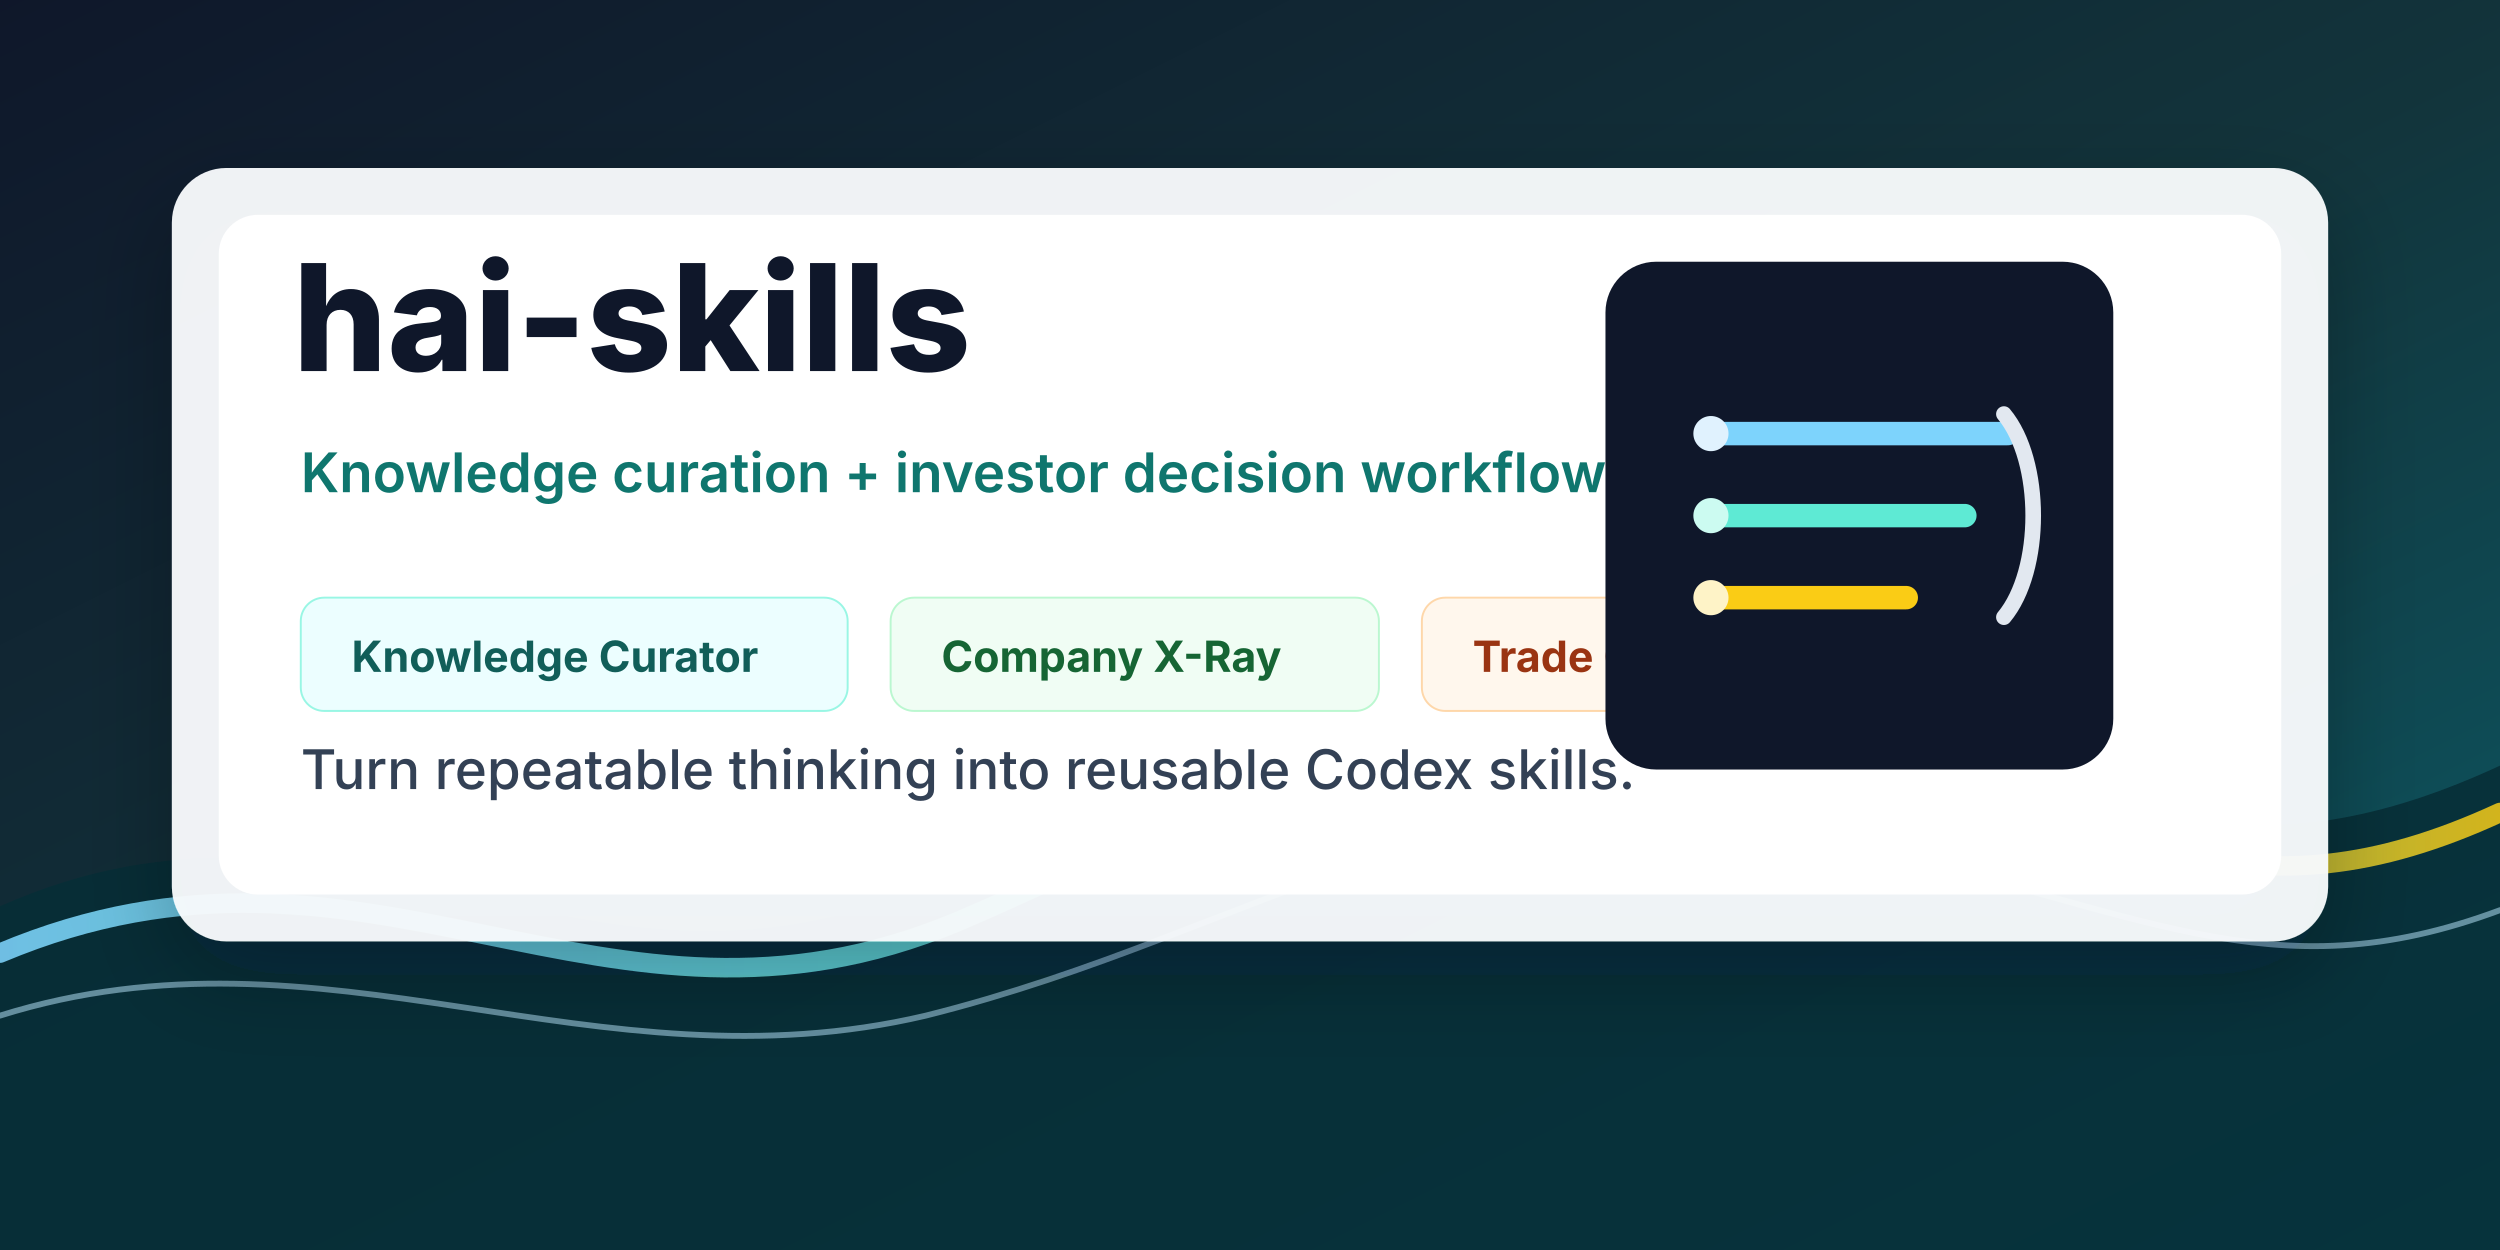
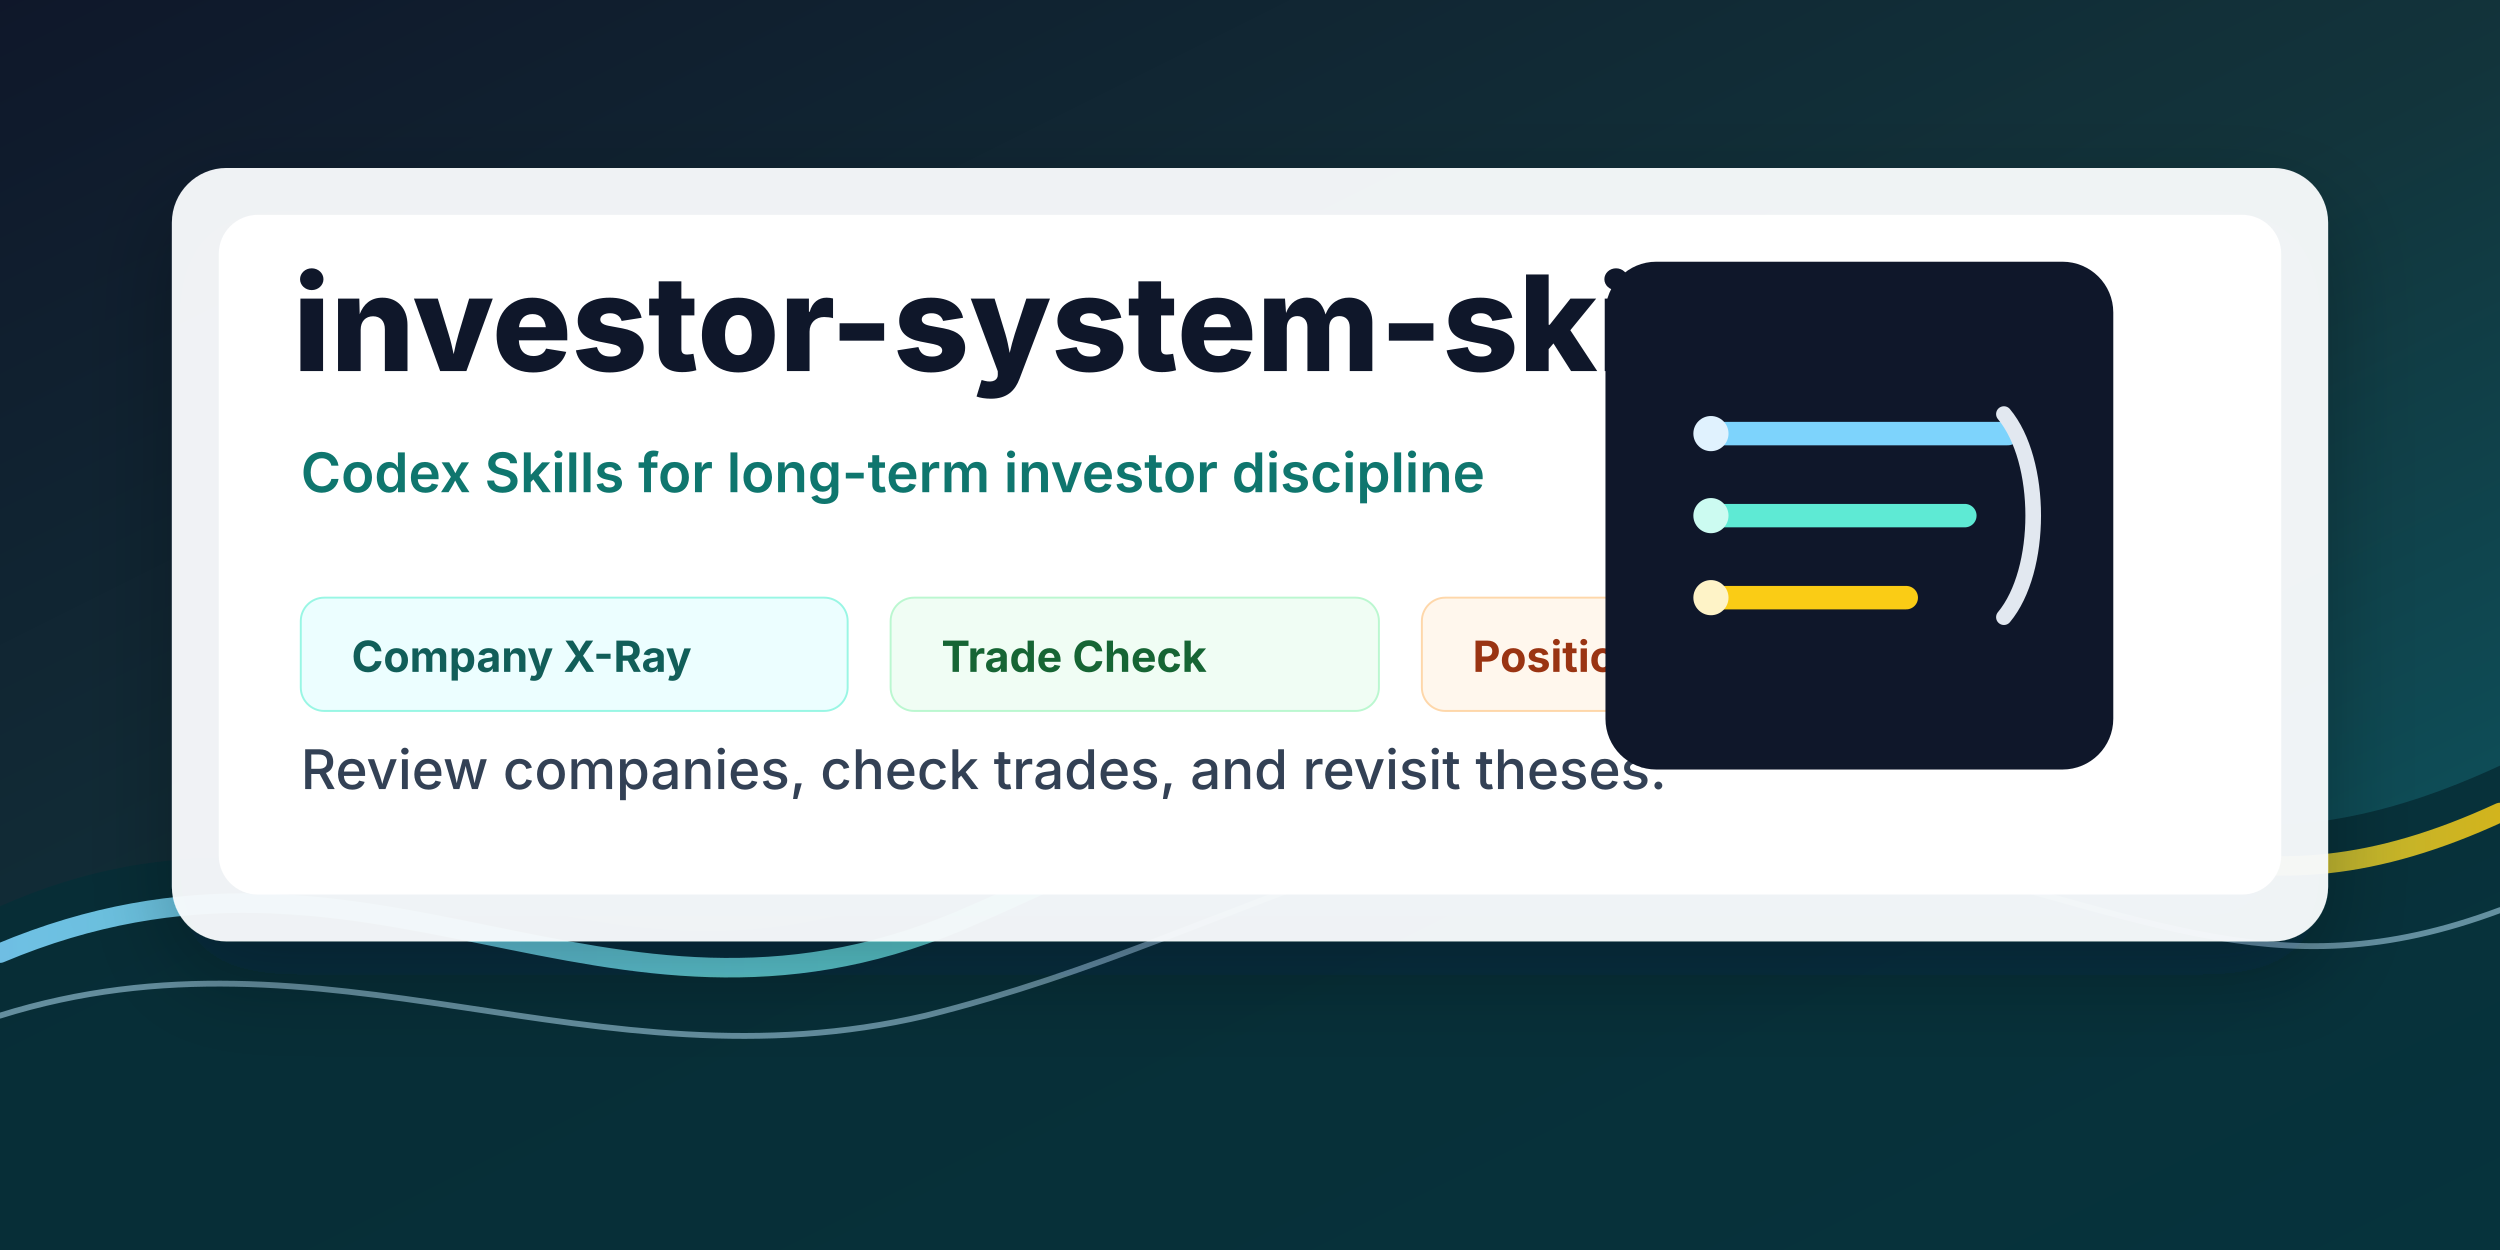
<svg xmlns="http://www.w3.org/2000/svg" width="1280" height="640" viewBox="0 0 1280 640" role="img" aria-labelledby="title desc">
  <defs>
    <linearGradient id="bg" x1="0" y1="0" x2="1" y2="1">
      <stop offset="0%" stop-color="#0f172a" />
      <stop offset="52%" stop-color="#12343b" />
      <stop offset="100%" stop-color="#0b5d69" />
    </linearGradient>
    <linearGradient id="wave" x1="0" y1="0" x2="1" y2="0">
      <stop offset="0%" stop-color="#7dd3fc" stop-opacity="0.92" />
      <stop offset="48%" stop-color="#5eead4" stop-opacity="0.9" />
      <stop offset="100%" stop-color="#facc15" stop-opacity="0.88" />
    </linearGradient>
    <filter id="soft-shadow" x="-20%" y="-20%" width="140%" height="140%">
      <feDropShadow dx="0" dy="18" stdDeviation="24" flood-color="#020617" flood-opacity="0.28" />
    </filter>
  </defs>
  <rect width="1280" height="640" fill="url(#bg)" />
  <path d="M0 464 C180 384 294 530 472 454 C632 386 756 288 930 354 C1072 408 1142 456 1280 392 L1280 640 L0 640 Z" fill="#062d36" opacity="0.88" />
  <path d="M0 488 C190 408 308 548 490 472 C650 404 772 310 944 374 C1084 426 1150 476 1280 416" fill="none" stroke="url(#wave)" stroke-width="10" stroke-linecap="round" opacity="0.95" />
  <path d="M0 520 C166 468 304 560 474 520 C650 476 744 386 938 430 C1098 466 1162 510 1280 466" fill="none" stroke="#bae6fd" stroke-width="3" stroke-linecap="round" opacity="0.52" />
  <g filter="url(#soft-shadow)">
    <rect x="88" y="86" width="1104" height="396" rx="28" fill="#f8fafc" opacity="0.96" />
    <rect x="112" y="110" width="1056" height="348" rx="20" fill="#ffffff" />
  </g>
-   <text x="150" y="190" font-family="Inter, ui-sans-serif, system-ui, -apple-system, BlinkMacSystemFont, Segoe UI, sans-serif" font-size="76" font-weight="800" fill="#0f172a">hai-skills</text>
-   <text x="154" y="252" font-family="Inter, ui-sans-serif, system-ui, -apple-system, BlinkMacSystemFont, Segoe UI, sans-serif" font-size="28" font-weight="600" fill="#0f766e">Knowledge curation + investor decision workflows</text>
+   <text x="150" y="190" font-family="Inter, ui-sans-serif, system-ui, -apple-system, BlinkMacSystemFont, Segoe UI, sans-serif" font-size="68" font-weight="800" fill="#0f172a">investor-system-skills</text>
+   <text x="154" y="252" font-family="Inter, ui-sans-serif, system-ui, -apple-system, BlinkMacSystemFont, Segoe UI, sans-serif" font-size="28" font-weight="600" fill="#0f766e">Codex Skills for long-term investor discipline</text>
  <rect x="154" y="306" width="280" height="58" rx="12" fill="#ecfeff" stroke="#99f6e4" />
-   <text x="180" y="344" font-family="Inter, ui-sans-serif, system-ui, -apple-system, BlinkMacSystemFont, Segoe UI, sans-serif" font-size="22" font-weight="700" fill="#115e59">Knowledge Curator</text>
+   <text x="180" y="344" font-family="Inter, ui-sans-serif, system-ui, -apple-system, BlinkMacSystemFont, Segoe UI, sans-serif" font-size="22" font-weight="700" fill="#115e59">Company X-Ray</text>
  <rect x="456" y="306" width="250" height="58" rx="12" fill="#f0fdf4" stroke="#bbf7d0" />
-   <text x="482" y="344" font-family="Inter, ui-sans-serif, system-ui, -apple-system, BlinkMacSystemFont, Segoe UI, sans-serif" font-size="22" font-weight="700" fill="#166534">Company X-Ray</text>
+   <text x="482" y="344" font-family="Inter, ui-sans-serif, system-ui, -apple-system, BlinkMacSystemFont, Segoe UI, sans-serif" font-size="22" font-weight="700" fill="#166534">Trade Check</text>
  <rect x="728" y="306" width="218" height="58" rx="12" fill="#fff7ed" stroke="#fed7aa" />
-   <text x="754" y="344" font-family="Inter, ui-sans-serif, system-ui, -apple-system, BlinkMacSystemFont, Segoe UI, sans-serif" font-size="22" font-weight="700" fill="#9a3412">Trade Check</text>
-   <text x="154" y="404" font-family="Inter, ui-sans-serif, system-ui, -apple-system, BlinkMacSystemFont, Segoe UI, sans-serif" font-size="28" font-weight="500" fill="#334155">Turn repeatable thinking into reusable Codex skills.</text>
+   <text x="754" y="344" font-family="Inter, ui-sans-serif, system-ui, -apple-system, BlinkMacSystemFont, Segoe UI, sans-serif" font-size="22" font-weight="700" fill="#9a3412">Position Review</text>
+   <text x="154" y="404" font-family="Inter, ui-sans-serif, system-ui, -apple-system, BlinkMacSystemFont, Segoe UI, sans-serif" font-size="28" font-weight="500" fill="#334155">Review companies, check trades, and revisit theses.</text>
  <g transform="translate(822 134)">
    <rect x="0" y="0" width="260" height="260" rx="26" fill="#0f172a" />
    <path d="M54 88 H206" stroke="#7dd3fc" stroke-width="12" stroke-linecap="round" />
    <path d="M54 130 H184" stroke="#5eead4" stroke-width="12" stroke-linecap="round" />
    <path d="M54 172 H154" stroke="#facc15" stroke-width="12" stroke-linecap="round" />
    <circle cx="54" cy="88" r="9" fill="#e0f2fe" />
    <circle cx="54" cy="130" r="9" fill="#ccfbf1" />
    <circle cx="54" cy="172" r="9" fill="#fef3c7" />
    <path d="M204 78 C224 102 224 158 204 182" fill="none" stroke="#e2e8f0" stroke-width="8" stroke-linecap="round" />
  </g>
</svg>
